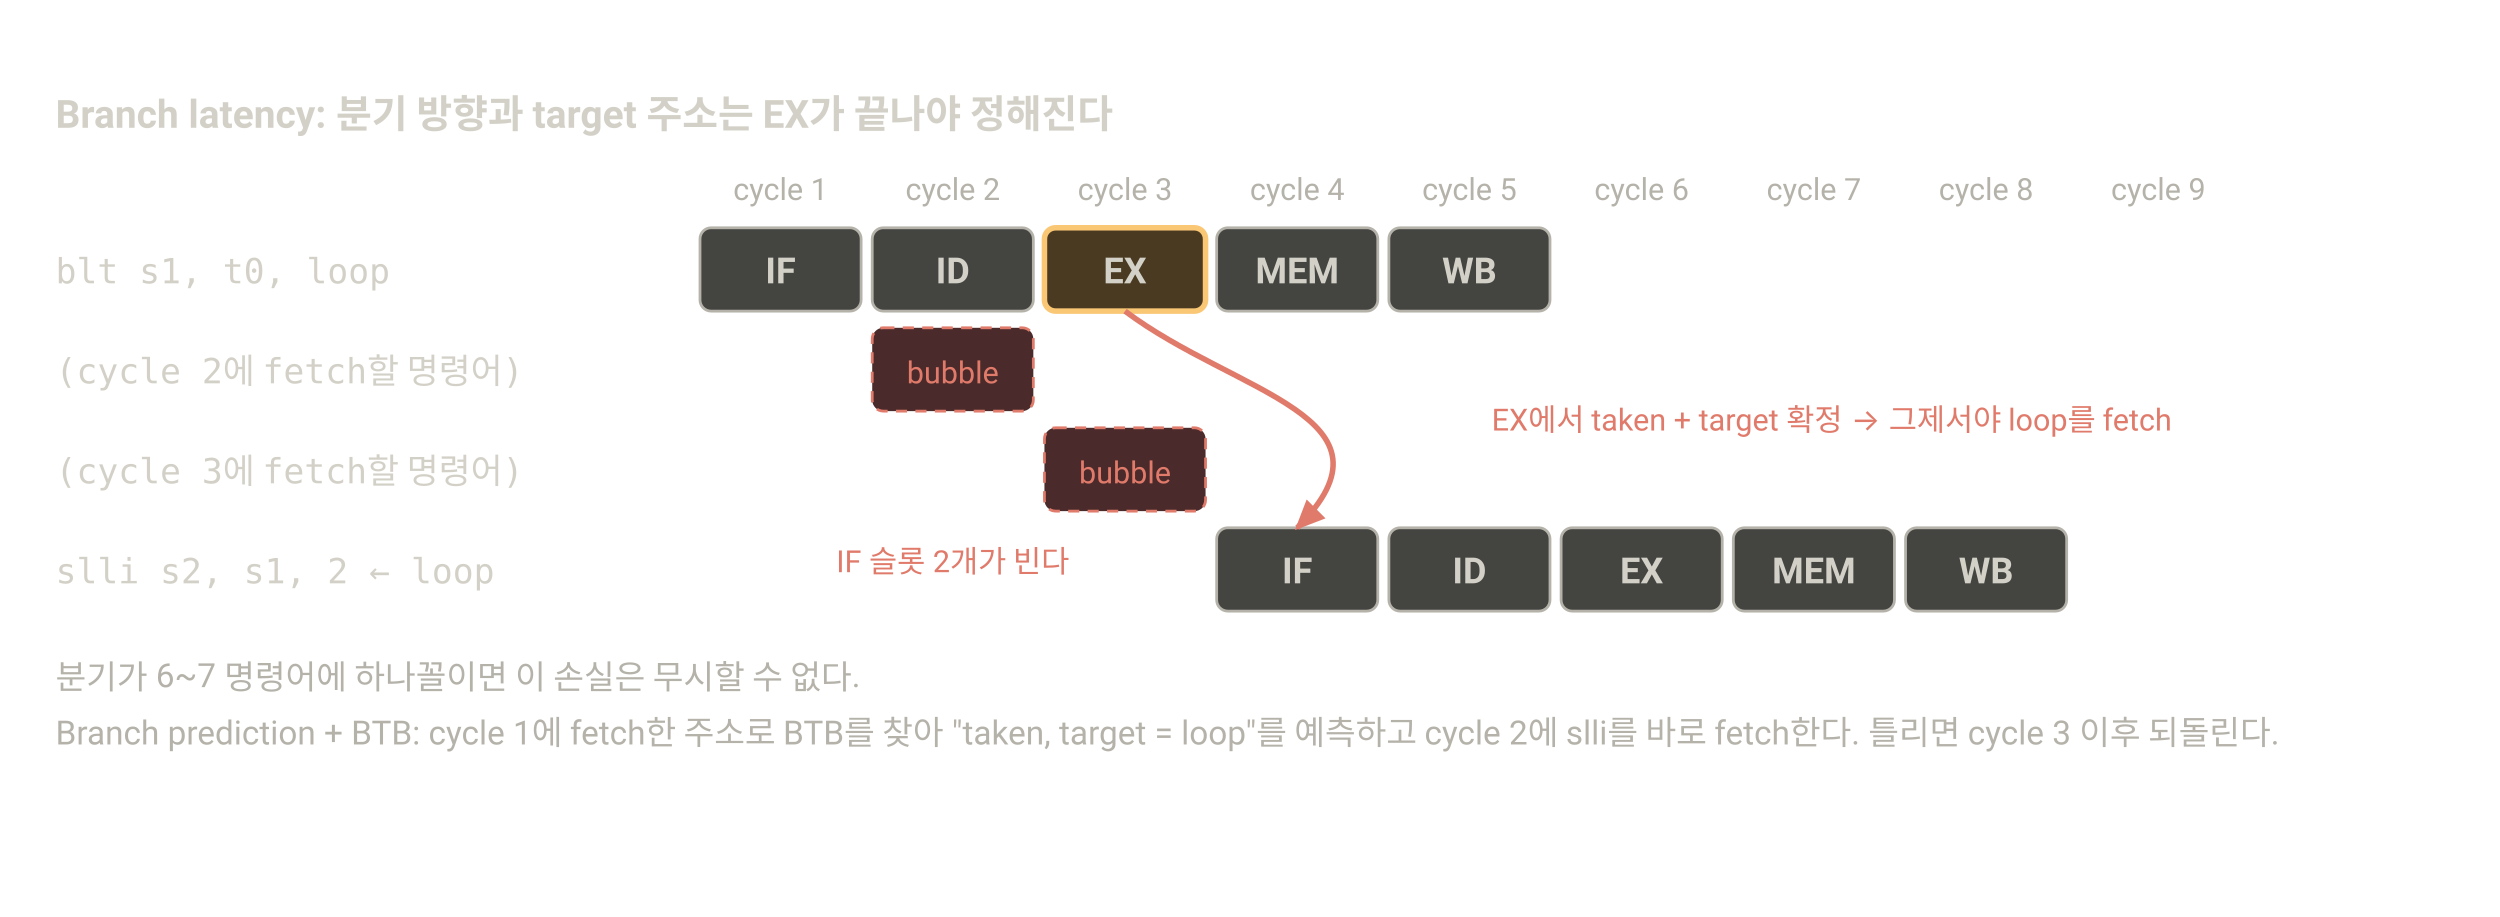
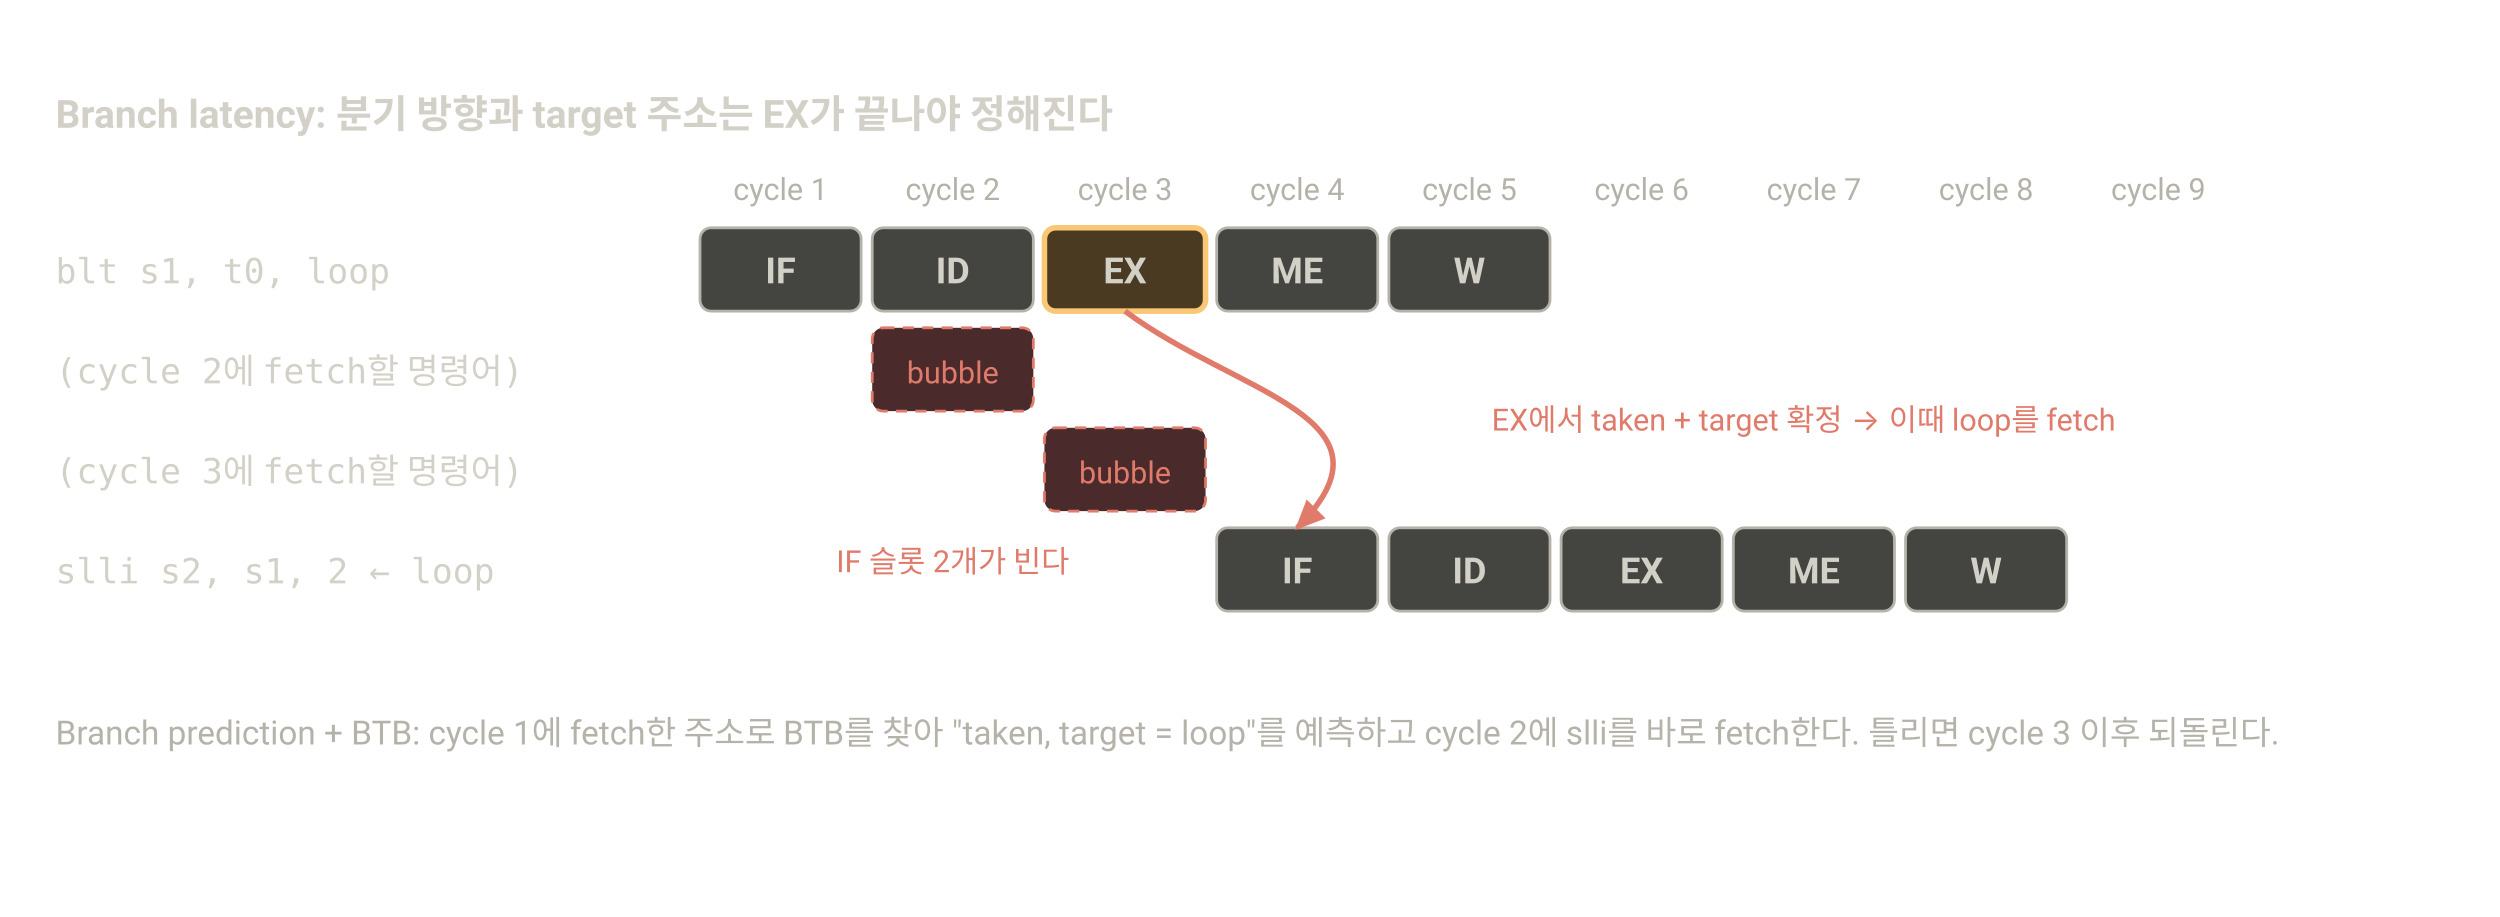
<svg xmlns="http://www.w3.org/2000/svg" viewBox="0 0 900 330" font-family="-apple-system, 'Segoe UI', Roboto, 'Apple SD Gothic Neo', 'Malgun Gothic', sans-serif" font-size="13">
  <defs>
    <marker id="ah" viewBox="0 0 10 10" refX="8" refY="5" markerWidth="6" markerHeight="6" orient="auto">
      <path d="M0,1 L9,5 L0,9 Z" fill="#E07A6A" />
    </marker>
  </defs>
  <text x="20" y="46" font-size="14" font-weight="600" fill="#D3D1C7">Branch latency: 분기 방향과 target 주소는 EX가 끝나야 정해진다</text>
  <text x="281.0" y="72" text-anchor="middle" fill="#B4B2A9" font-size="11">cycle 1</text>
  <text x="343.0" y="72" text-anchor="middle" fill="#B4B2A9" font-size="11">cycle 2</text>
  <text x="405.0" y="72" text-anchor="middle" fill="#B4B2A9" font-size="11">cycle 3</text>
  <text x="467.0" y="72" text-anchor="middle" fill="#B4B2A9" font-size="11">cycle 4</text>
  <text x="529.0" y="72" text-anchor="middle" fill="#B4B2A9" font-size="11">cycle 5</text>
  <text x="591.0" y="72" text-anchor="middle" fill="#B4B2A9" font-size="11">cycle 6</text>
  <text x="653.0" y="72" text-anchor="middle" fill="#B4B2A9" font-size="11">cycle 7</text>
  <text x="715.0" y="72" text-anchor="middle" fill="#B4B2A9" font-size="11">cycle 8</text>
  <text x="777.0" y="72" text-anchor="middle" fill="#B4B2A9" font-size="11">cycle 9</text>
  <text x="20" y="102.0" font-family="ui-monospace, Menlo, Consolas, monospace" font-size="12.5" fill="#D3D1C7">blt  s1, t0, loop</text>
  <rect x="252" y="82" width="58" height="30" rx="4" fill="#444441" stroke="#B4B2A9" stroke-width="1" />
  <text x="281.0" y="102.0" text-anchor="middle" fill="#D3D1C7" font-weight="600">IF</text>
  <rect x="314" y="82" width="58" height="30" rx="4" fill="#444441" stroke="#B4B2A9" stroke-width="1" />
  <text x="343.0" y="102.0" text-anchor="middle" fill="#D3D1C7" font-weight="600">ID</text>
  <rect x="376" y="82" width="58" height="30" rx="4" fill="#4A3A22" stroke="#FAC775" stroke-width="2" />
  <text x="405.0" y="102.0" text-anchor="middle" fill="#D3D1C7" font-weight="600">EX</text>
  <rect x="438" y="82" width="58" height="30" rx="4" fill="#444441" stroke="#B4B2A9" stroke-width="1" />
-   <text x="467.0" y="102.0" text-anchor="middle" fill="#D3D1C7" font-weight="600">MEM</text>
+   <text x="467.0" y="102.0" text-anchor="middle" fill="#D3D1C7" font-weight="600">ME</text>
  <rect x="500" y="82" width="58" height="30" rx="4" fill="#444441" stroke="#B4B2A9" stroke-width="1" />
-   <text x="529.0" y="102.0" text-anchor="middle" fill="#D3D1C7" font-weight="600">WB</text>
+   <text x="529.0" y="102.0" text-anchor="middle" fill="#D3D1C7" font-weight="600">W</text>
  <text x="20" y="138.0" font-family="ui-monospace, Menlo, Consolas, monospace" font-size="12.5" fill="#D3D1C7">(cycle 2에 fetch할 명령어)</text>
  <rect x="314" y="118" width="58" height="30" rx="4" fill="#4A2A2A" stroke="#E07A6A" stroke-dasharray="4 3" />
  <text x="343.0" y="138.0" text-anchor="middle" fill="#E07A6A" font-size="11">bubble</text>
  <text x="20" y="174.0" font-family="ui-monospace, Menlo, Consolas, monospace" font-size="12.5" fill="#D3D1C7">(cycle 3에 fetch할 명령어)</text>
  <rect x="376" y="154" width="58" height="30" rx="4" fill="#4A2A2A" stroke="#E07A6A" stroke-dasharray="4 3" />
  <text x="405.0" y="174.0" text-anchor="middle" fill="#E07A6A" font-size="11">bubble</text>
  <text x="20" y="210.0" font-family="ui-monospace, Menlo, Consolas, monospace" font-size="12.5" fill="#D3D1C7">slli s2, s1, 2  ← loop</text>
  <rect x="438" y="190" width="58" height="30" rx="4" fill="#444441" stroke="#B4B2A9" stroke-width="1" />
  <text x="467.0" y="210.0" text-anchor="middle" fill="#D3D1C7" font-weight="600">IF</text>
  <rect x="500" y="190" width="58" height="30" rx="4" fill="#444441" stroke="#B4B2A9" stroke-width="1" />
  <text x="529.0" y="210.0" text-anchor="middle" fill="#D3D1C7" font-weight="600">ID</text>
  <rect x="562" y="190" width="58" height="30" rx="4" fill="#444441" stroke="#B4B2A9" stroke-width="1" />
  <text x="591.0" y="210.0" text-anchor="middle" fill="#D3D1C7" font-weight="600">EX</text>
  <rect x="624" y="190" width="58" height="30" rx="4" fill="#444441" stroke="#B4B2A9" stroke-width="1" />
-   <text x="653.0" y="210.0" text-anchor="middle" fill="#D3D1C7" font-weight="600">MEM</text>
+   <text x="653.0" y="210.0" text-anchor="middle" fill="#D3D1C7" font-weight="600">ME</text>
  <rect x="686" y="190" width="58" height="30" rx="4" fill="#444441" stroke="#B4B2A9" stroke-width="1" />
-   <text x="715.0" y="210.0" text-anchor="middle" fill="#D3D1C7" font-weight="600">WB</text>
+   <text x="715.0" y="210.0" text-anchor="middle" fill="#D3D1C7" font-weight="600">W</text>
  <path d="M 405.0 112 C 445.0 142, 507.0 150, 467.0 190" fill="none" stroke="#E07A6A" stroke-width="2" marker-end="url(#ah)" />
-   <text x="537.0" y="155.0" fill="#E07A6A" font-size="11">EX에서 taken + target 확정 → 그제서야 loop를 fetch</text>
+   <text x="537.0" y="155.0" fill="#E07A6A" font-size="11">EX에서 taken + target 확정 → 이때 loop를 fetch</text>
  <text x="343.0" y="206" text-anchor="middle" fill="#E07A6A" font-size="11">IF 슬롯 2개가 빈다</text>
-   <text x="20" y="248" fill="#B4B2A9" font-size="12">분기가 6~7 명령어에 하나꼴이면 이 손실은 무시할 수 없다.</text>
  <text x="20" y="268" fill="#B4B2A9" font-size="12">Branch prediction + BTB: cycle 1에 fetch한 주소로 BTB를 찾아 "taken, target = loop"를 예측하고 cycle 2에 slli를 바로 fetch한다. 틀리면 cycle 3 이후 되돌린다.</text>
</svg>
